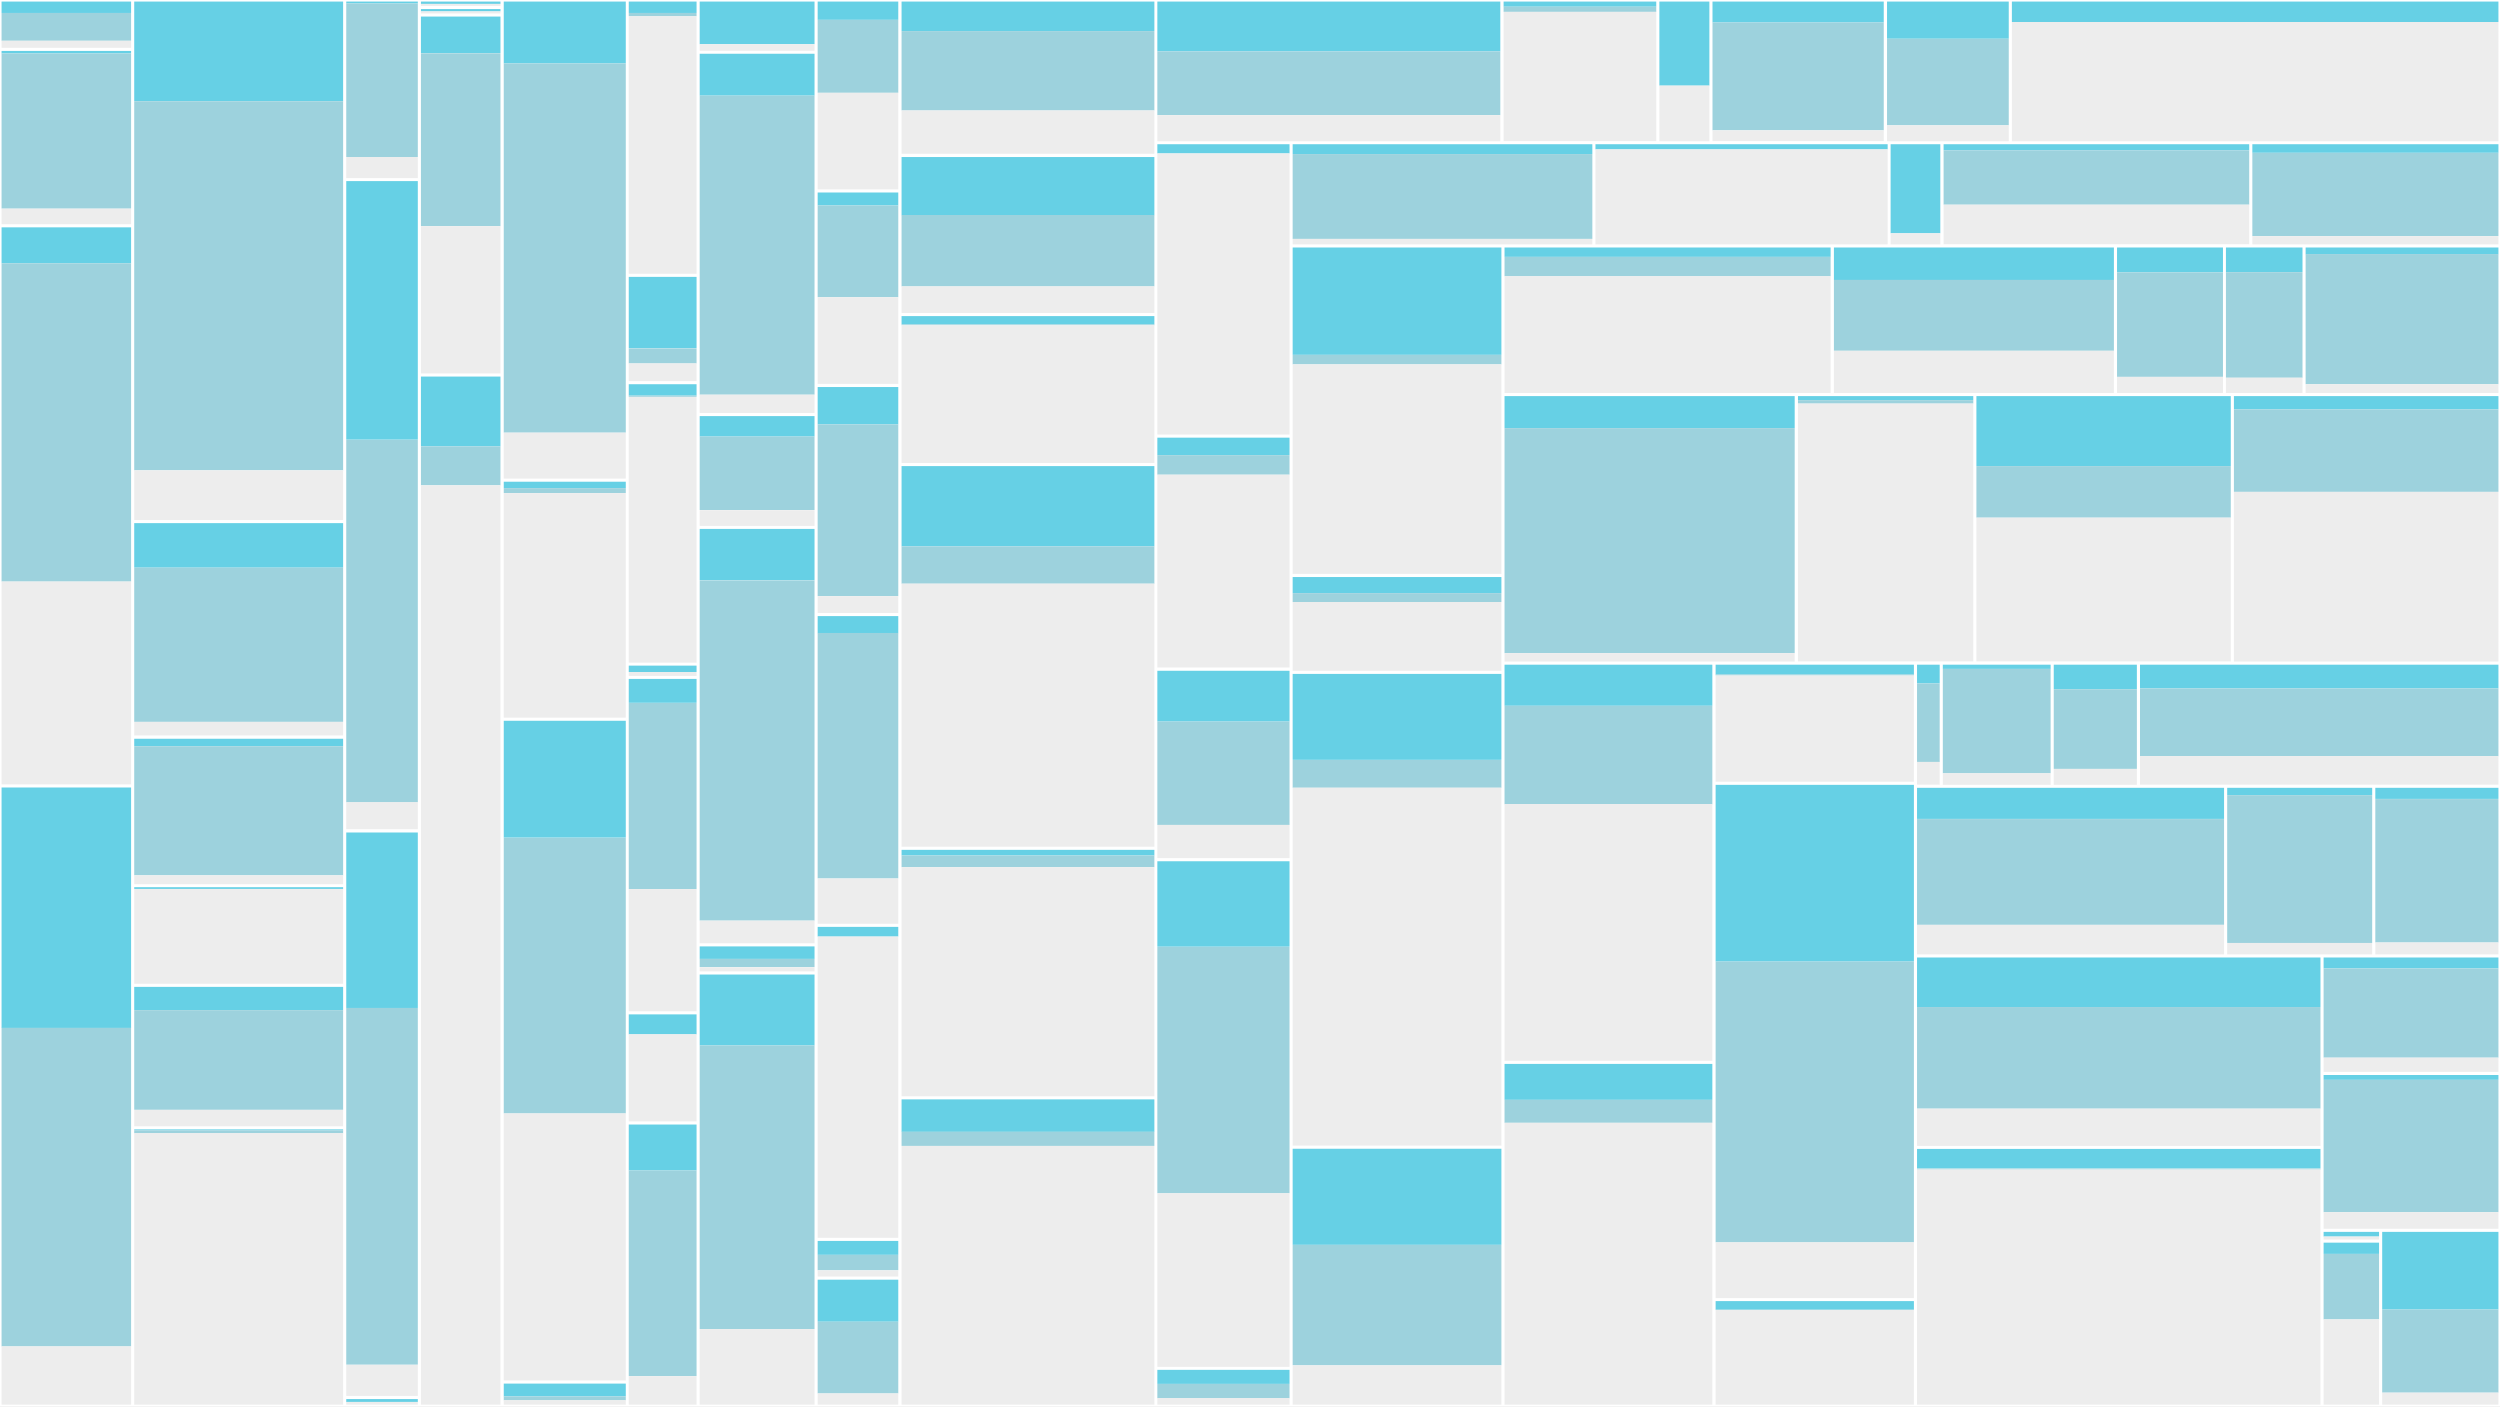
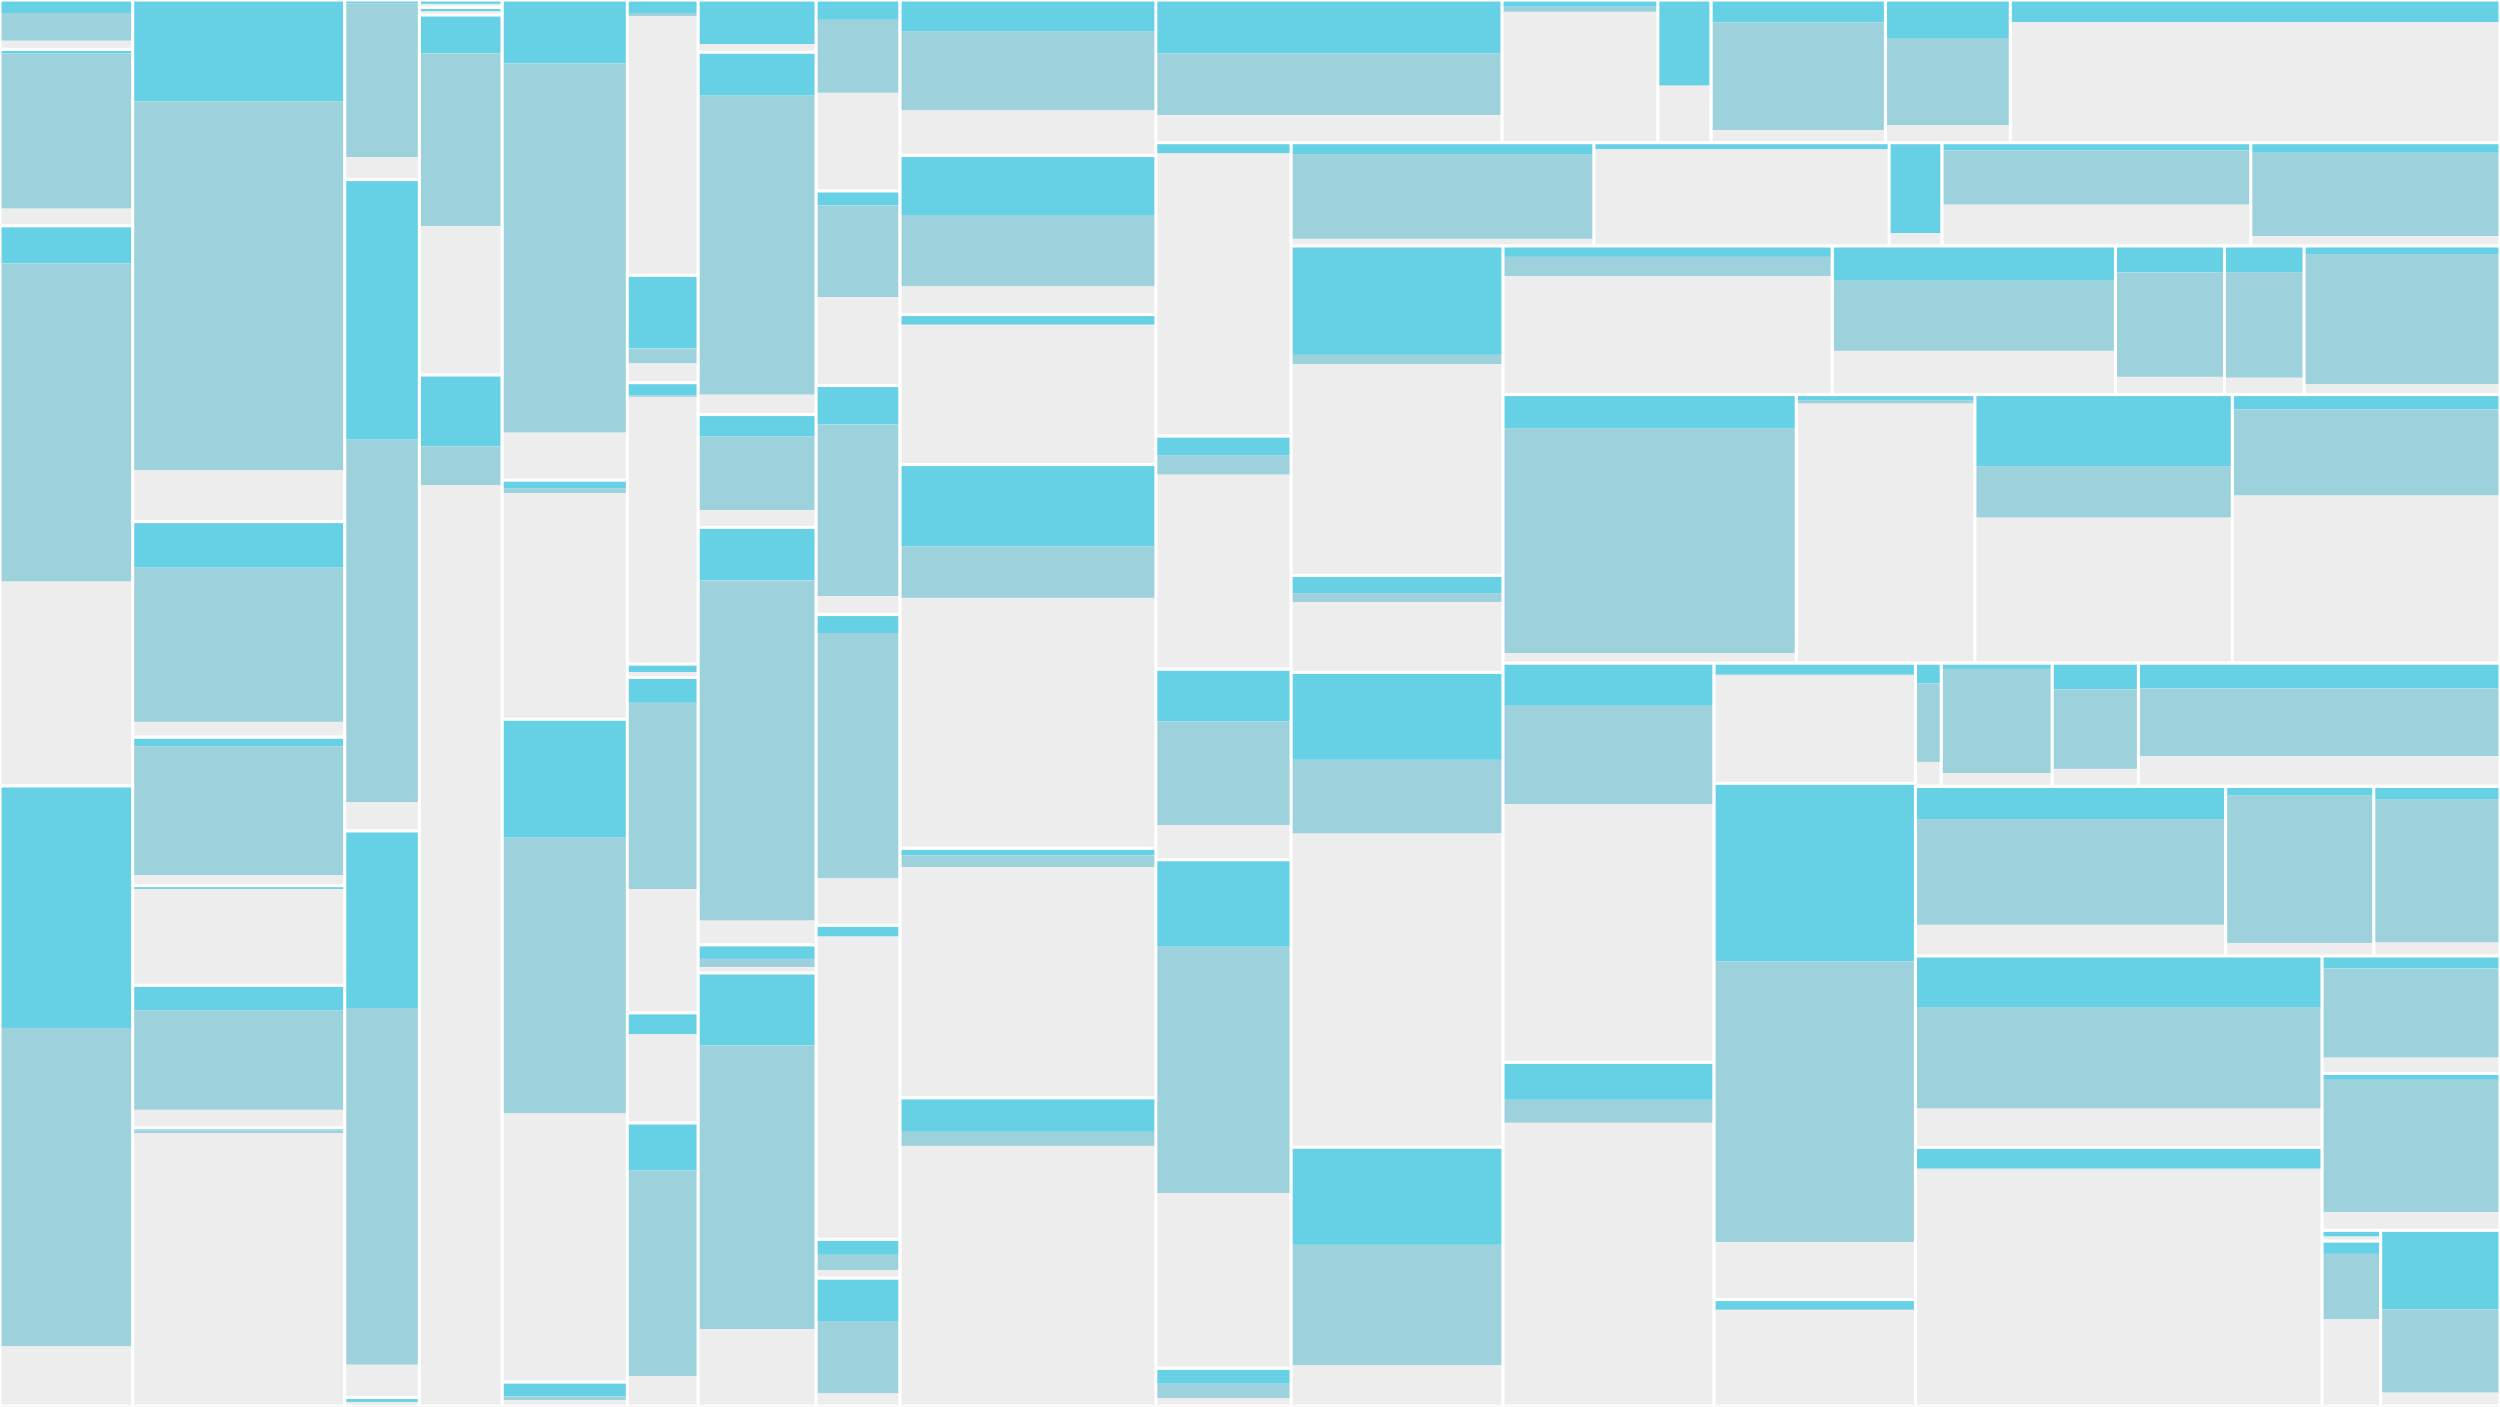
<svg xmlns="http://www.w3.org/2000/svg" viewBox="0 0 1600 900" width="1600" height="900" role="img" aria-label="Decoded overlay code coverage box tree, cyan band">
  <rect x="0" y="0" width="1600" height="900" fill="#ffffff" />
  <rect x="1" y="1" width="82.9" height="7.3" style="fill:hsl(190, 71%, 65%);fill:oklch(0.645 0.128 200)" />
  <rect x="1" y="8.3" width="82.9" height="17.8" style="fill:hsl(190, 48%, 74%);fill:oklch(0.740 0.085 200)" />
  <rect x="1" y="26.1" width="82.9" height="4.5" style="fill:hsl(190, 0%, 93%);fill:oklch(0.930 0.000 200)" />
  <rect x="1" y="32.6" width="82.9" height="1.6" style="fill:hsl(190, 71%, 65%);fill:oklch(0.645 0.128 200)" />
  <rect x="1" y="34.2" width="82.9" height="99.3" style="fill:hsl(190, 48%, 74%);fill:oklch(0.740 0.085 200)" />
  <rect x="1" y="133.6" width="82.9" height="9.9" style="fill:hsl(190, 0%, 93%);fill:oklch(0.930 0.000 200)" />
  <rect x="1" y="145.5" width="82.9" height="23" style="fill:hsl(190, 71%, 65%);fill:oklch(0.645 0.128 200)" />
  <rect x="1" y="168.5" width="82.9" height="203.7" style="fill:hsl(190, 48%, 74%);fill:oklch(0.740 0.085 200)" />
  <rect x="1" y="372.2" width="82.9" height="129.8" style="fill:hsl(190, 0%, 93%);fill:oklch(0.930 0.000 200)" />
  <rect x="1" y="504" width="82.9" height="153.9" style="fill:hsl(190, 71%, 65%);fill:oklch(0.645 0.128 200)" />
  <rect x="1" y="657.8" width="82.9" height="203.9" style="fill:hsl(190, 48%, 74%);fill:oklch(0.740 0.085 200)" />
  <rect x="1" y="861.7" width="82.9" height="37.3" style="fill:hsl(190, 0%, 93%);fill:oklch(0.930 0.000 200)" />
  <rect x="85.9" y="1" width="133.7" height="63.8" style="fill:hsl(190, 71%, 65%);fill:oklch(0.645 0.128 200)" />
  <rect x="85.9" y="64.8" width="133.7" height="236.2" style="fill:hsl(190, 48%, 74%);fill:oklch(0.740 0.085 200)" />
  <rect x="85.9" y="301" width="133.7" height="31.8" style="fill:hsl(190, 0%, 93%);fill:oklch(0.930 0.000 200)" />
  <rect x="85.9" y="334.8" width="133.7" height="28.5" style="fill:hsl(190, 71%, 65%);fill:oklch(0.645 0.128 200)" />
  <rect x="85.9" y="363.3" width="133.7" height="98.7" style="fill:hsl(190, 48%, 74%);fill:oklch(0.740 0.085 200)" />
  <rect x="85.9" y="462" width="133.7" height="8.7" style="fill:hsl(190, 0%, 93%);fill:oklch(0.930 0.000 200)" />
  <rect x="85.9" y="472.8" width="133.7" height="4.8" style="fill:hsl(190, 71%, 65%);fill:oklch(0.645 0.128 200)" />
  <rect x="85.9" y="477.6" width="133.7" height="82.6" style="fill:hsl(190, 48%, 74%);fill:oklch(0.740 0.085 200)" />
  <rect x="85.9" y="560.2" width="133.7" height="5.7" style="fill:hsl(190, 0%, 93%);fill:oklch(0.930 0.000 200)" />
  <rect x="85.9" y="567.8" width="133.7" height="1.1" style="fill:hsl(190, 71%, 65%);fill:oklch(0.645 0.128 200)" />
  <rect x="85.9" y="569" width="133.7" height="60.6" style="fill:hsl(190, 0%, 93%);fill:oklch(0.930 0.000 200)" />
  <rect x="85.9" y="631.6" width="133.7" height="14.9" style="fill:hsl(190, 71%, 65%);fill:oklch(0.645 0.128 200)" />
  <rect x="85.9" y="646.5" width="133.7" height="63.8" style="fill:hsl(190, 48%, 74%);fill:oklch(0.740 0.085 200)" />
  <rect x="85.9" y="710.3" width="133.7" height="10.5" style="fill:hsl(190, 0%, 93%);fill:oklch(0.930 0.000 200)" />
  <rect x="85.9" y="722.8" width="133.7" height="0.6" style="fill:hsl(190, 71%, 65%);fill:oklch(0.645 0.128 200)" />
  <rect x="85.9" y="723.4" width="133.7" height="1.9" style="fill:hsl(190, 48%, 74%);fill:oklch(0.740 0.085 200)" />
  <rect x="85.9" y="725.2" width="133.7" height="173.8" style="fill:hsl(190, 0%, 93%);fill:oklch(0.930 0.000 200)" />
  <rect x="221.6" y="1" width="45.8" height="1.2" style="fill:hsl(190, 71%, 65%);fill:oklch(0.645 0.128 200)" />
  <rect x="221.6" y="2.2" width="45.8" height="98.3" style="fill:hsl(190, 48%, 74%);fill:oklch(0.740 0.085 200)" />
  <rect x="221.6" y="100.5" width="45.8" height="13.5" style="fill:hsl(190, 0%, 93%);fill:oklch(0.930 0.000 200)" />
  <rect x="221.6" y="115.9" width="45.8" height="165.5" style="fill:hsl(190, 71%, 65%);fill:oklch(0.645 0.128 200)" />
  <rect x="221.6" y="281.5" width="45.8" height="232" style="fill:hsl(190, 48%, 74%);fill:oklch(0.740 0.085 200)" />
  <rect x="221.6" y="513.4" width="45.8" height="17.3" style="fill:hsl(190, 0%, 93%);fill:oklch(0.930 0.000 200)" />
  <rect x="221.6" y="532.8" width="45.8" height="112.3" style="fill:hsl(190, 71%, 65%);fill:oklch(0.645 0.128 200)" />
  <rect x="221.6" y="645.1" width="45.8" height="228.3" style="fill:hsl(190, 48%, 74%);fill:oklch(0.740 0.085 200)" />
  <rect x="221.6" y="873.5" width="45.8" height="19.9" style="fill:hsl(190, 0%, 93%);fill:oklch(0.930 0.000 200)" />
  <rect x="221.6" y="895.4" width="45.8" height="1.9" style="fill:hsl(190, 71%, 65%);fill:oklch(0.645 0.128 200)" />
  <rect x="221.6" y="897.2" width="45.8" height="1.8" style="fill:hsl(190, 0%, 93%);fill:oklch(0.930 0.000 200)" />
  <rect x="269.4" y="1" width="50.9" height="1.5" style="fill:hsl(190, 71%, 65%);fill:oklch(0.645 0.128 200)" />
  <rect x="269.4" y="2.5" width="50.9" height="1.3" style="fill:hsl(190, 0%, 93%);fill:oklch(0.930 0.000 200)" />
  <rect x="269.4" y="5.8" width="50.9" height="1.5" style="fill:hsl(190, 71%, 65%);fill:oklch(0.645 0.128 200)" />
  <rect x="269.4" y="7.3" width="50.9" height="1.3" style="fill:hsl(190, 0%, 93%);fill:oklch(0.930 0.000 200)" />
  <rect x="269.4" y="10.6" width="50.9" height="23.4" style="fill:hsl(190, 71%, 65%);fill:oklch(0.645 0.128 200)" />
  <rect x="269.4" y="34.1" width="50.9" height="110.6" style="fill:hsl(190, 48%, 74%);fill:oklch(0.740 0.085 200)" />
  <rect x="269.4" y="144.7" width="50.9" height="94.3" style="fill:hsl(190, 0%, 93%);fill:oklch(0.930 0.000 200)" />
  <rect x="269.4" y="241" width="50.9" height="44.7" style="fill:hsl(190, 71%, 65%);fill:oklch(0.645 0.128 200)" />
  <rect x="269.4" y="285.7" width="50.9" height="24.9" style="fill:hsl(190, 48%, 74%);fill:oklch(0.740 0.085 200)" />
  <rect x="269.4" y="310.6" width="50.9" height="588.4" style="fill:hsl(190, 0%, 93%);fill:oklch(0.930 0.000 200)" />
  <rect x="322.4" y="1" width="78.1" height="39.6" style="fill:hsl(190, 71%, 65%);fill:oklch(0.645 0.128 200)" />
  <rect x="322.4" y="40.6" width="78.1" height="236.3" style="fill:hsl(190, 48%, 74%);fill:oklch(0.740 0.085 200)" />
  <rect x="322.4" y="276.9" width="78.1" height="29.4" style="fill:hsl(190, 0%, 93%);fill:oklch(0.930 0.000 200)" />
  <rect x="322.4" y="308.3" width="78.1" height="4.1" style="fill:hsl(190, 71%, 65%);fill:oklch(0.645 0.128 200)" />
  <rect x="322.4" y="312.4" width="78.1" height="3.2" style="fill:hsl(190, 48%, 74%);fill:oklch(0.740 0.085 200)" />
  <rect x="322.4" y="315.6" width="78.1" height="143.7" style="fill:hsl(190, 0%, 93%);fill:oklch(0.930 0.000 200)" />
  <rect x="322.4" y="461.3" width="78.1" height="74.8" style="fill:hsl(190, 71%, 65%);fill:oklch(0.645 0.128 200)" />
  <rect x="322.4" y="536.2" width="78.1" height="176.4" style="fill:hsl(190, 48%, 74%);fill:oklch(0.740 0.085 200)" />
  <rect x="322.4" y="712.6" width="78.1" height="170.9" style="fill:hsl(190, 0%, 93%);fill:oklch(0.930 0.000 200)" />
  <rect x="322.4" y="885.5" width="78.1" height="8.2" style="fill:hsl(190, 71%, 65%);fill:oklch(0.645 0.128 200)" />
  <rect x="322.4" y="893.7" width="78.1" height="2.5" style="fill:hsl(190, 48%, 74%);fill:oklch(0.740 0.085 200)" />
  <rect x="322.4" y="896.1" width="78.1" height="2.9" style="fill:hsl(190, 0%, 93%);fill:oklch(0.930 0.000 200)" />
  <rect x="402.4" y="1" width="43.4" height="7.3" style="fill:hsl(190, 71%, 65%);fill:oklch(0.645 0.128 200)" />
  <rect x="402.4" y="8.3" width="43.4" height="2.1" style="fill:hsl(190, 48%, 74%);fill:oklch(0.740 0.085 200)" />
  <rect x="402.4" y="10.4" width="43.4" height="164.8" style="fill:hsl(190, 0%, 93%);fill:oklch(0.930 0.000 200)" />
  <rect x="402.4" y="177.2" width="43.4" height="45.7" style="fill:hsl(190, 71%, 65%);fill:oklch(0.645 0.128 200)" />
  <rect x="402.4" y="223" width="43.4" height="9.6" style="fill:hsl(190, 48%, 74%);fill:oklch(0.740 0.085 200)" />
  <rect x="402.4" y="232.6" width="43.4" height="11.3" style="fill:hsl(190, 0%, 93%);fill:oklch(0.930 0.000 200)" />
  <rect x="402.4" y="245.9" width="43.4" height="7.3" style="fill:hsl(190, 71%, 65%);fill:oklch(0.645 0.128 200)" />
  <rect x="402.4" y="253.2" width="43.4" height="0.8" style="fill:hsl(190, 48%, 74%);fill:oklch(0.740 0.085 200)" />
  <rect x="402.4" y="254" width="43.4" height="170.1" style="fill:hsl(190, 0%, 93%);fill:oklch(0.930 0.000 200)" />
  <rect x="402.4" y="426" width="43.4" height="4.1" style="fill:hsl(190, 71%, 65%);fill:oklch(0.645 0.128 200)" />
  <rect x="402.4" y="430.1" width="43.4" height="2.5" style="fill:hsl(190, 0%, 93%);fill:oklch(0.930 0.000 200)" />
  <rect x="402.4" y="434.5" width="43.4" height="15.3" style="fill:hsl(190, 71%, 65%);fill:oklch(0.645 0.128 200)" />
  <rect x="402.4" y="449.9" width="43.4" height="119.1" style="fill:hsl(190, 48%, 74%);fill:oklch(0.740 0.085 200)" />
  <rect x="402.4" y="569" width="43.4" height="78.2" style="fill:hsl(190, 0%, 93%);fill:oklch(0.930 0.000 200)" />
  <rect x="402.4" y="649.2" width="43.4" height="12.8" style="fill:hsl(190, 71%, 65%);fill:oklch(0.645 0.128 200)" />
  <rect x="402.4" y="661.9" width="43.4" height="55.8" style="fill:hsl(190, 0%, 93%);fill:oklch(0.930 0.000 200)" />
  <rect x="402.4" y="719.7" width="43.4" height="29.4" style="fill:hsl(190, 71%, 65%);fill:oklch(0.645 0.128 200)" />
  <rect x="402.4" y="749.1" width="43.4" height="131.6" style="fill:hsl(190, 48%, 74%);fill:oklch(0.740 0.085 200)" />
  <rect x="402.4" y="880.7" width="43.4" height="18.3" style="fill:hsl(190, 0%, 93%);fill:oklch(0.930 0.000 200)" />
  <rect x="447.8" y="1" width="73.5" height="27.3" style="fill:hsl(190, 71%, 65%);fill:oklch(0.645 0.128 200)" />
  <rect x="447.8" y="28.3" width="73.5" height="4.2" style="fill:hsl(190, 0%, 93%);fill:oklch(0.930 0.000 200)" />
  <rect x="447.8" y="34.4" width="73.5" height="26.8" style="fill:hsl(190, 71%, 65%);fill:oklch(0.645 0.128 200)" />
  <rect x="447.8" y="61.2" width="73.5" height="191.4" style="fill:hsl(190, 48%, 74%);fill:oklch(0.740 0.085 200)" />
  <rect x="447.8" y="252.6" width="73.5" height="11.7" style="fill:hsl(190, 0%, 93%);fill:oklch(0.930 0.000 200)" />
  <rect x="447.8" y="266.3" width="73.5" height="13.1" style="fill:hsl(190, 71%, 65%);fill:oklch(0.645 0.128 200)" />
  <rect x="447.8" y="279.4" width="73.5" height="47" style="fill:hsl(190, 48%, 74%);fill:oklch(0.740 0.085 200)" />
  <rect x="447.8" y="326.5" width="73.5" height="10.1" style="fill:hsl(190, 0%, 93%);fill:oklch(0.930 0.000 200)" />
  <rect x="447.8" y="338.5" width="73.5" height="32.9" style="fill:hsl(190, 71%, 65%);fill:oklch(0.645 0.128 200)" />
  <rect x="447.8" y="371.5" width="73.5" height="217.7" style="fill:hsl(190, 48%, 74%);fill:oklch(0.740 0.085 200)" />
  <rect x="447.8" y="589.2" width="73.5" height="14.5" style="fill:hsl(190, 0%, 93%);fill:oklch(0.930 0.000 200)" />
  <rect x="447.8" y="605.7" width="73.5" height="8" style="fill:hsl(190, 71%, 65%);fill:oklch(0.645 0.128 200)" />
  <rect x="447.8" y="613.7" width="73.5" height="5.2" style="fill:hsl(190, 48%, 74%);fill:oklch(0.740 0.085 200)" />
  <rect x="447.8" y="619" width="73.5" height="2.7" style="fill:hsl(190, 0%, 93%);fill:oklch(0.930 0.000 200)" />
  <rect x="447.8" y="623.7" width="73.5" height="45.4" style="fill:hsl(190, 71%, 65%);fill:oklch(0.645 0.128 200)" />
  <rect x="447.8" y="669.1" width="73.5" height="181.5" style="fill:hsl(190, 48%, 74%);fill:oklch(0.740 0.085 200)" />
  <rect x="447.8" y="850.6" width="73.5" height="48.4" style="fill:hsl(190, 0%, 93%);fill:oklch(0.930 0.000 200)" />
  <rect x="523.3" y="1" width="51.6" height="11.7" style="fill:hsl(190, 71%, 65%);fill:oklch(0.645 0.128 200)" />
  <rect x="523.3" y="12.7" width="51.6" height="46.7" style="fill:hsl(190, 48%, 74%);fill:oklch(0.740 0.085 200)" />
  <rect x="523.3" y="59.4" width="51.6" height="61.8" style="fill:hsl(190, 0%, 93%);fill:oklch(0.930 0.000 200)" />
  <rect x="523.3" y="123.2" width="51.6" height="8.3" style="fill:hsl(190, 71%, 65%);fill:oklch(0.645 0.128 200)" />
  <rect x="523.3" y="131.5" width="51.6" height="58.7" style="fill:hsl(190, 48%, 74%);fill:oklch(0.740 0.085 200)" />
  <rect x="523.3" y="190.2" width="51.6" height="55.5" style="fill:hsl(190, 0%, 93%);fill:oklch(0.930 0.000 200)" />
  <rect x="523.3" y="247.7" width="51.6" height="23.9" style="fill:hsl(190, 71%, 65%);fill:oklch(0.645 0.128 200)" />
  <rect x="523.3" y="271.6" width="51.6" height="109.9" style="fill:hsl(190, 48%, 74%);fill:oklch(0.740 0.085 200)" />
  <rect x="523.3" y="381.5" width="51.6" height="10.8" style="fill:hsl(190, 0%, 93%);fill:oklch(0.930 0.000 200)" />
  <rect x="523.3" y="394.3" width="51.6" height="10.9" style="fill:hsl(190, 71%, 65%);fill:oklch(0.645 0.128 200)" />
  <rect x="523.3" y="405.1" width="51.6" height="157.1" style="fill:hsl(190, 48%, 74%);fill:oklch(0.740 0.085 200)" />
  <rect x="523.3" y="562.3" width="51.6" height="28.9" style="fill:hsl(190, 0%, 93%);fill:oklch(0.930 0.000 200)" />
  <rect x="523.3" y="593.2" width="51.6" height="6.2" style="fill:hsl(190, 71%, 65%);fill:oklch(0.645 0.128 200)" />
  <rect x="523.3" y="599.4" width="51.6" height="192.8" style="fill:hsl(190, 0%, 93%);fill:oklch(0.930 0.000 200)" />
  <rect x="523.3" y="794.2" width="51.6" height="8.9" style="fill:hsl(190, 71%, 65%);fill:oklch(0.645 0.128 200)" />
  <rect x="523.3" y="803.1" width="51.6" height="9.9" style="fill:hsl(190, 48%, 74%);fill:oklch(0.740 0.085 200)" />
  <rect x="523.3" y="813" width="51.6" height="4" style="fill:hsl(190, 0%, 93%);fill:oklch(0.930 0.000 200)" />
  <rect x="523.3" y="819" width="51.6" height="26.9" style="fill:hsl(190, 71%, 65%);fill:oklch(0.645 0.128 200)" />
  <rect x="523.3" y="845.9" width="51.6" height="45.9" style="fill:hsl(190, 48%, 74%);fill:oklch(0.740 0.085 200)" />
  <rect x="523.3" y="891.8" width="51.6" height="7.2" style="fill:hsl(190, 0%, 93%);fill:oklch(0.930 0.000 200)" />
  <rect x="577" y="1" width="161.8" height="18.9" style="fill:hsl(190, 71%, 65%);fill:oklch(0.645 0.128 200)" />
  <rect x="577" y="19.9" width="161.8" height="50.8" style="fill:hsl(190, 48%, 74%);fill:oklch(0.740 0.085 200)" />
  <rect x="577" y="70.7" width="161.8" height="27.7" style="fill:hsl(190, 0%, 93%);fill:oklch(0.930 0.000 200)" />
  <rect x="577" y="100.5" width="161.8" height="37.2" style="fill:hsl(190, 71%, 65%);fill:oklch(0.645 0.128 200)" />
  <rect x="577" y="137.6" width="161.8" height="45.7" style="fill:hsl(190, 48%, 74%);fill:oklch(0.740 0.085 200)" />
  <rect x="577" y="183.3" width="161.8" height="17" style="fill:hsl(190, 0%, 93%);fill:oklch(0.930 0.000 200)" />
  <rect x="577" y="202.3" width="161.8" height="5.3" style="fill:hsl(190, 71%, 65%);fill:oklch(0.645 0.128 200)" />
  <rect x="577" y="207.6" width="161.8" height="0.6" style="fill:hsl(190, 48%, 74%);fill:oklch(0.740 0.085 200)" />
  <rect x="577" y="208.2" width="161.8" height="88.1" style="fill:hsl(190, 0%, 93%);fill:oklch(0.930 0.000 200)" />
  <rect x="577" y="298.3" width="161.8" height="51.4" style="fill:hsl(190, 71%, 65%);fill:oklch(0.645 0.128 200)" />
-   <rect x="577" y="349.7" width="161.8" height="23.9" style="fill:hsl(190, 48%, 74%);fill:oklch(0.740 0.085 200)" />
-   <rect x="577" y="373.5" width="161.8" height="168.4" style="fill:hsl(190, 0%, 93%);fill:oklch(0.930 0.000 200)" />
+   <rect x="577" y="349.7" width="161.8" height="33" style="fill:hsl(190, 48%, 74%);fill:oklch(0.740 0.085 200)" />
+   <rect x="577" y="382.6" width="161.8" height="159.3" style="fill:hsl(190, 0%, 93%);fill:oklch(0.930 0.000 200)" />
  <rect x="577" y="543.9" width="161.8" height="3.6" style="fill:hsl(190, 71%, 65%);fill:oklch(0.645 0.128 200)" />
  <rect x="577" y="547.5" width="161.8" height="7.5" style="fill:hsl(190, 48%, 74%);fill:oklch(0.740 0.085 200)" />
  <rect x="577" y="555" width="161.8" height="146.6" style="fill:hsl(190, 0%, 93%);fill:oklch(0.930 0.000 200)" />
  <rect x="577" y="703.6" width="161.8" height="20.8" style="fill:hsl(190, 71%, 65%);fill:oklch(0.645 0.128 200)" />
  <rect x="577" y="724.3" width="161.8" height="9.1" style="fill:hsl(190, 48%, 74%);fill:oklch(0.740 0.085 200)" />
  <rect x="577" y="733.4" width="161.8" height="165.6" style="fill:hsl(190, 0%, 93%);fill:oklch(0.930 0.000 200)" />
-   <rect x="740.7" y="1" width="219.5" height="31.9" style="fill:hsl(190, 71%, 65%);fill:oklch(0.645 0.128 200)" />
-   <rect x="740.7" y="32.9" width="219.5" height="40.8" style="fill:hsl(190, 48%, 74%);fill:oklch(0.740 0.085 200)" />
-   <rect x="740.7" y="73.7" width="219.5" height="16.7" style="fill:hsl(190, 0%, 93%);fill:oklch(0.930 0.000 200)" />
+   <rect x="740.7" y="1" width="219.6" height="33.3" style="fill:hsl(190, 71%, 65%);fill:oklch(0.645 0.128 200)" />
+   <rect x="740.7" y="34.3" width="219.6" height="39.3" style="fill:hsl(190, 48%, 74%);fill:oklch(0.740 0.085 200)" />
+   <rect x="740.7" y="73.7" width="219.6" height="16.7" style="fill:hsl(190, 0%, 93%);fill:oklch(0.930 0.000 200)" />
  <rect x="962.3" y="1" width="97.7" height="3.3" style="fill:hsl(190, 71%, 65%);fill:oklch(0.645 0.128 200)" />
  <rect x="962.3" y="4.3" width="97.7" height="3.3" style="fill:hsl(190, 48%, 74%);fill:oklch(0.740 0.085 200)" />
  <rect x="962.3" y="7.6" width="97.7" height="82.7" style="fill:hsl(190, 0%, 93%);fill:oklch(0.930 0.000 200)" />
  <rect x="1062" y="1" width="32" height="53.8" style="fill:hsl(190, 71%, 65%);fill:oklch(0.645 0.128 200)" />
  <rect x="1062" y="54.8" width="32" height="35.6" style="fill:hsl(190, 0%, 93%);fill:oklch(0.930 0.000 200)" />
-   <rect x="1096" y="1" width="109.6" height="13.4" style="fill:hsl(190, 71%, 65%);fill:oklch(0.645 0.128 200)" />
-   <rect x="1096" y="14.4" width="109.6" height="69" style="fill:hsl(190, 48%, 74%);fill:oklch(0.740 0.085 200)" />
-   <rect x="1096" y="83.4" width="109.6" height="6.9" style="fill:hsl(190, 0%, 93%);fill:oklch(0.930 0.000 200)" />
+   <rect x="1096.1" y="1" width="109.6" height="13.4" style="fill:hsl(190, 71%, 65%);fill:oklch(0.645 0.128 200)" />
+   <rect x="1096.1" y="14.4" width="109.6" height="69" style="fill:hsl(190, 48%, 74%);fill:oklch(0.740 0.085 200)" />
+   <rect x="1096.1" y="83.4" width="109.6" height="6.9" style="fill:hsl(190, 0%, 93%);fill:oklch(0.930 0.000 200)" />
  <rect x="1207.7" y="1" width="77.9" height="23.8" style="fill:hsl(190, 71%, 65%);fill:oklch(0.645 0.128 200)" />
  <rect x="1207.7" y="24.8" width="77.9" height="55.4" style="fill:hsl(190, 48%, 74%);fill:oklch(0.740 0.085 200)" />
  <rect x="1207.7" y="80.2" width="77.9" height="10.2" style="fill:hsl(190, 0%, 93%);fill:oklch(0.930 0.000 200)" />
  <rect x="1287.6" y="1" width="311.4" height="13.1" style="fill:hsl(190, 71%, 65%);fill:oklch(0.645 0.128 200)" />
  <rect x="1287.6" y="14.1" width="311.4" height="76.3" style="fill:hsl(190, 0%, 93%);fill:oklch(0.930 0.000 200)" />
  <rect x="740.7" y="92.3" width="84.6" height="5.9" style="fill:hsl(190, 71%, 65%);fill:oklch(0.645 0.128 200)" />
  <rect x="740.7" y="98.2" width="84.6" height="179.9" style="fill:hsl(190, 0%, 93%);fill:oklch(0.930 0.000 200)" />
  <rect x="740.7" y="280.1" width="84.6" height="11.2" style="fill:hsl(190, 71%, 65%);fill:oklch(0.645 0.128 200)" />
  <rect x="740.7" y="291.3" width="84.6" height="12.5" style="fill:hsl(190, 48%, 74%);fill:oklch(0.740 0.085 200)" />
  <rect x="740.7" y="303.8" width="84.6" height="123.4" style="fill:hsl(190, 0%, 93%);fill:oklch(0.930 0.000 200)" />
  <rect x="740.7" y="429.3" width="84.6" height="32.5" style="fill:hsl(190, 71%, 65%);fill:oklch(0.645 0.128 200)" />
  <rect x="740.7" y="461.8" width="84.6" height="66.2" style="fill:hsl(190, 48%, 74%);fill:oklch(0.740 0.085 200)" />
-   <rect x="740.7" y="527.9" width="84.6" height="21.3" style="fill:hsl(190, 0%, 93%);fill:oklch(0.930 0.000 200)" />
+   <rect x="740.7" y="528" width="84.6" height="21.3" style="fill:hsl(190, 0%, 93%);fill:oklch(0.930 0.000 200)" />
  <rect x="740.7" y="551.2" width="84.6" height="54.7" style="fill:hsl(190, 71%, 65%);fill:oklch(0.645 0.128 200)" />
  <rect x="740.7" y="606" width="84.6" height="157.7" style="fill:hsl(190, 48%, 74%);fill:oklch(0.740 0.085 200)" />
-   <rect x="740.7" y="763.7" width="84.6" height="111.1" style="fill:hsl(190, 0%, 93%);fill:oklch(0.930 0.000 200)" />
-   <rect x="740.7" y="876.7" width="84.6" height="9" style="fill:hsl(190, 71%, 65%);fill:oklch(0.645 0.128 200)" />
+   <rect x="740.7" y="763.7" width="84.6" height="111" style="fill:hsl(190, 0%, 93%);fill:oklch(0.930 0.000 200)" />
+   <rect x="740.7" y="876.7" width="84.6" height="8.9" style="fill:hsl(190, 71%, 65%);fill:oklch(0.645 0.128 200)" />
  <rect x="740.7" y="885.7" width="84.6" height="9.2" style="fill:hsl(190, 48%, 74%);fill:oklch(0.740 0.085 200)" />
  <rect x="740.7" y="894.8" width="84.6" height="4.2" style="fill:hsl(190, 0%, 93%);fill:oklch(0.930 0.000 200)" />
  <rect x="827.3" y="92.3" width="191.8" height="6.3" style="fill:hsl(190, 71%, 65%);fill:oklch(0.645 0.128 200)" />
  <rect x="827.3" y="98.6" width="191.8" height="54.3" style="fill:hsl(190, 48%, 74%);fill:oklch(0.740 0.085 200)" />
  <rect x="827.3" y="152.9" width="191.8" height="3.5" style="fill:hsl(190, 0%, 93%);fill:oklch(0.930 0.000 200)" />
  <rect x="1021.1" y="92.3" width="187" height="3.3" style="fill:hsl(190, 71%, 65%);fill:oklch(0.645 0.128 200)" />
  <rect x="1021.1" y="95.6" width="187" height="60.8" style="fill:hsl(190, 0%, 93%);fill:oklch(0.930 0.000 200)" />
  <rect x="1210" y="92.3" width="31.8" height="57" style="fill:hsl(190, 71%, 65%);fill:oklch(0.645 0.128 200)" />
  <rect x="1210" y="149.3" width="31.8" height="7.1" style="fill:hsl(190, 0%, 93%);fill:oklch(0.930 0.000 200)" />
  <rect x="1243.9" y="92.3" width="195.6" height="3.9" style="fill:hsl(190, 71%, 65%);fill:oklch(0.645 0.128 200)" />
  <rect x="1243.9" y="96.2" width="195.6" height="34.8" style="fill:hsl(190, 48%, 74%);fill:oklch(0.740 0.085 200)" />
  <rect x="1243.9" y="131" width="195.6" height="25.3" style="fill:hsl(190, 0%, 93%);fill:oklch(0.930 0.000 200)" />
  <rect x="1441.5" y="92.3" width="157.5" height="5.5" style="fill:hsl(190, 71%, 65%);fill:oklch(0.645 0.128 200)" />
  <rect x="1441.5" y="97.8" width="157.5" height="53.3" style="fill:hsl(190, 48%, 74%);fill:oklch(0.740 0.085 200)" />
  <rect x="1441.5" y="151.1" width="157.5" height="5.3" style="fill:hsl(190, 0%, 93%);fill:oklch(0.930 0.000 200)" />
  <rect x="827.3" y="158.4" width="133.6" height="68.7" style="fill:hsl(190, 71%, 65%);fill:oklch(0.645 0.128 200)" />
  <rect x="827.3" y="227.1" width="133.6" height="6.1" style="fill:hsl(190, 48%, 74%);fill:oklch(0.740 0.085 200)" />
  <rect x="827.3" y="233.2" width="133.6" height="134.1" style="fill:hsl(190, 0%, 93%);fill:oklch(0.930 0.000 200)" />
  <rect x="827.3" y="369.3" width="133.6" height="10.3" style="fill:hsl(190, 71%, 65%);fill:oklch(0.645 0.128 200)" />
  <rect x="827.3" y="379.6" width="133.6" height="5.7" style="fill:hsl(190, 48%, 74%);fill:oklch(0.740 0.085 200)" />
  <rect x="827.3" y="385.3" width="133.6" height="44" style="fill:hsl(190, 0%, 93%);fill:oklch(0.930 0.000 200)" />
  <rect x="827.3" y="431.3" width="133.6" height="55" style="fill:hsl(190, 71%, 65%);fill:oklch(0.645 0.128 200)" />
-   <rect x="827.3" y="486.4" width="133.6" height="17.8" style="fill:hsl(190, 48%, 74%);fill:oklch(0.740 0.085 200)" />
-   <rect x="827.3" y="504.1" width="133.6" height="229.1" style="fill:hsl(190, 0%, 93%);fill:oklch(0.930 0.000 200)" />
+   <rect x="827.3" y="486.4" width="133.6" height="47.1" style="fill:hsl(190, 48%, 74%);fill:oklch(0.740 0.085 200)" />
+   <rect x="827.3" y="533.4" width="133.6" height="199.8" style="fill:hsl(190, 0%, 93%);fill:oklch(0.930 0.000 200)" />
  <rect x="827.3" y="735.2" width="133.6" height="61.5" style="fill:hsl(190, 71%, 65%);fill:oklch(0.645 0.128 200)" />
  <rect x="827.3" y="796.7" width="133.6" height="77.1" style="fill:hsl(190, 48%, 74%);fill:oklch(0.740 0.085 200)" />
  <rect x="827.3" y="873.9" width="133.6" height="25.1" style="fill:hsl(190, 0%, 93%);fill:oklch(0.930 0.000 200)" />
  <rect x="962.9" y="158.4" width="208.7" height="6" style="fill:hsl(190, 71%, 65%);fill:oklch(0.645 0.128 200)" />
  <rect x="962.9" y="164.4" width="208.7" height="12.4" style="fill:hsl(190, 48%, 74%);fill:oklch(0.740 0.085 200)" />
  <rect x="962.9" y="176.8" width="208.7" height="74.7" style="fill:hsl(190, 0%, 93%);fill:oklch(0.930 0.000 200)" />
  <rect x="1173.7" y="158.4" width="179.2" height="20.8" style="fill:hsl(190, 71%, 65%);fill:oklch(0.645 0.128 200)" />
-   <rect x="1173.7" y="179.1" width="179.2" height="45.4" style="fill:hsl(190, 48%, 74%);fill:oklch(0.740 0.085 200)" />
+   <rect x="1173.7" y="179.2" width="179.2" height="45.4" style="fill:hsl(190, 48%, 74%);fill:oklch(0.740 0.085 200)" />
  <rect x="1173.7" y="224.5" width="179.2" height="27" style="fill:hsl(190, 0%, 93%);fill:oklch(0.930 0.000 200)" />
  <rect x="1354.9" y="158.4" width="67.8" height="15.9" style="fill:hsl(190, 71%, 65%);fill:oklch(0.645 0.128 200)" />
  <rect x="1354.9" y="174.3" width="67.8" height="66.9" style="fill:hsl(190, 48%, 74%);fill:oklch(0.740 0.085 200)" />
  <rect x="1354.9" y="241.2" width="67.8" height="10.3" style="fill:hsl(190, 0%, 93%);fill:oklch(0.930 0.000 200)" />
  <rect x="1424.6" y="158.4" width="49" height="15.8" style="fill:hsl(190, 71%, 65%);fill:oklch(0.645 0.128 200)" />
  <rect x="1424.6" y="174.2" width="49" height="67.6" style="fill:hsl(190, 48%, 74%);fill:oklch(0.740 0.085 200)" />
  <rect x="1424.6" y="241.7" width="49" height="9.8" style="fill:hsl(190, 0%, 93%);fill:oklch(0.930 0.000 200)" />
  <rect x="1475.6" y="158.4" width="123.4" height="4.3" style="fill:hsl(190, 71%, 65%);fill:oklch(0.645 0.128 200)" />
  <rect x="1475.6" y="162.6" width="123.4" height="83.3" style="fill:hsl(190, 48%, 74%);fill:oklch(0.740 0.085 200)" />
  <rect x="1475.6" y="245.9" width="123.4" height="5.6" style="fill:hsl(190, 0%, 93%);fill:oklch(0.930 0.000 200)" />
  <rect x="962.9" y="253.5" width="185.7" height="20.5" style="fill:hsl(190, 71%, 65%);fill:oklch(0.645 0.128 200)" />
  <rect x="962.9" y="274" width="185.7" height="144" style="fill:hsl(190, 48%, 74%);fill:oklch(0.740 0.085 200)" />
  <rect x="962.9" y="418" width="185.7" height="5.4" style="fill:hsl(190, 0%, 93%);fill:oklch(0.930 0.000 200)" />
  <rect x="1150.7" y="253.5" width="112.2" height="2.6" style="fill:hsl(190, 71%, 65%);fill:oklch(0.645 0.128 200)" />
  <rect x="1150.7" y="256.1" width="112.2" height="2.2" style="fill:hsl(190, 48%, 74%);fill:oklch(0.740 0.085 200)" />
  <rect x="1150.7" y="258.3" width="112.2" height="165" style="fill:hsl(190, 0%, 93%);fill:oklch(0.930 0.000 200)" />
  <rect x="1264.9" y="253.5" width="162.8" height="44.8" style="fill:hsl(190, 71%, 65%);fill:oklch(0.645 0.128 200)" />
  <rect x="1264.9" y="298.3" width="162.8" height="33" style="fill:hsl(190, 48%, 74%);fill:oklch(0.740 0.085 200)" />
  <rect x="1264.9" y="331.3" width="162.8" height="92" style="fill:hsl(190, 0%, 93%);fill:oklch(0.930 0.000 200)" />
  <rect x="1429.7" y="253.5" width="169.3" height="8.5" style="fill:hsl(190, 71%, 65%);fill:oklch(0.645 0.128 200)" />
-   <rect x="1429.7" y="262" width="169.3" height="52.8" style="fill:hsl(190, 48%, 74%);fill:oklch(0.740 0.085 200)" />
-   <rect x="1429.7" y="314.8" width="169.3" height="108.6" style="fill:hsl(190, 0%, 93%);fill:oklch(0.930 0.000 200)" />
+   <rect x="1429.7" y="262" width="169.3" height="55.1" style="fill:hsl(190, 48%, 74%);fill:oklch(0.740 0.085 200)" />
+   <rect x="1429.7" y="317.1" width="169.3" height="106.3" style="fill:hsl(190, 0%, 93%);fill:oklch(0.930 0.000 200)" />
  <rect x="962.9" y="425.4" width="133" height="26.3" style="fill:hsl(190, 71%, 65%);fill:oklch(0.645 0.128 200)" />
  <rect x="962.9" y="451.7" width="133" height="63" style="fill:hsl(190, 48%, 74%);fill:oklch(0.740 0.085 200)" />
  <rect x="962.9" y="514.6" width="133" height="164.3" style="fill:hsl(190, 0%, 93%);fill:oklch(0.930 0.000 200)" />
  <rect x="962.9" y="680.9" width="133" height="23" style="fill:hsl(190, 71%, 65%);fill:oklch(0.645 0.128 200)" />
  <rect x="962.9" y="703.9" width="133" height="14.7" style="fill:hsl(190, 48%, 74%);fill:oklch(0.740 0.085 200)" />
  <rect x="962.9" y="718.6" width="133" height="180.4" style="fill:hsl(190, 0%, 93%);fill:oklch(0.930 0.000 200)" />
  <rect x="1098" y="425.4" width="126.9" height="6.3" style="fill:hsl(190, 71%, 65%);fill:oklch(0.645 0.128 200)" />
  <rect x="1098" y="431.6" width="126.9" height="0.7" style="fill:hsl(190, 48%, 74%);fill:oklch(0.740 0.085 200)" />
  <rect x="1098" y="432.4" width="126.9" height="67.9" style="fill:hsl(190, 0%, 93%);fill:oklch(0.930 0.000 200)" />
  <rect x="1098" y="502.3" width="126.9" height="113.1" style="fill:hsl(190, 71%, 65%);fill:oklch(0.645 0.128 200)" />
-   <rect x="1098" y="615.4" width="126.9" height="179.7" style="fill:hsl(190, 48%, 74%);fill:oklch(0.740 0.085 200)" />
+   <rect x="1098" y="615.4" width="126.9" height="179.6" style="fill:hsl(190, 48%, 74%);fill:oklch(0.740 0.085 200)" />
  <rect x="1098" y="795.1" width="126.9" height="35.7" style="fill:hsl(190, 0%, 93%);fill:oklch(0.930 0.000 200)" />
  <rect x="1098" y="832.7" width="126.9" height="5.5" style="fill:hsl(190, 71%, 65%);fill:oklch(0.645 0.128 200)" />
  <rect x="1098" y="838.2" width="126.9" height="0.2" style="fill:hsl(190, 48%, 74%);fill:oklch(0.740 0.085 200)" />
  <rect x="1098" y="838.4" width="126.9" height="60.6" style="fill:hsl(190, 0%, 93%);fill:oklch(0.930 0.000 200)" />
  <rect x="1226.9" y="425.4" width="14.5" height="12" style="fill:hsl(190, 71%, 65%);fill:oklch(0.645 0.128 200)" />
  <rect x="1226.9" y="437.4" width="14.5" height="50.3" style="fill:hsl(190, 48%, 74%);fill:oklch(0.740 0.085 200)" />
  <rect x="1226.9" y="487.6" width="14.5" height="14.6" style="fill:hsl(190, 0%, 93%);fill:oklch(0.930 0.000 200)" />
  <rect x="1243.4" y="425.4" width="69" height="2.7" style="fill:hsl(190, 71%, 65%);fill:oklch(0.645 0.128 200)" />
  <rect x="1243.4" y="428.1" width="69" height="66.8" style="fill:hsl(190, 48%, 74%);fill:oklch(0.740 0.085 200)" />
  <rect x="1243.4" y="494.9" width="69" height="7.4" style="fill:hsl(190, 0%, 93%);fill:oklch(0.930 0.000 200)" />
  <rect x="1314.4" y="425.4" width="53.2" height="15.7" style="fill:hsl(190, 71%, 65%);fill:oklch(0.645 0.128 200)" />
  <rect x="1314.4" y="441.1" width="53.2" height="51" style="fill:hsl(190, 48%, 74%);fill:oklch(0.740 0.085 200)" />
  <rect x="1314.4" y="492.1" width="53.2" height="10.2" style="fill:hsl(190, 0%, 93%);fill:oklch(0.930 0.000 200)" />
  <rect x="1369.6" y="425.4" width="229.4" height="15.2" style="fill:hsl(190, 71%, 65%);fill:oklch(0.645 0.128 200)" />
  <rect x="1369.6" y="440.6" width="229.4" height="43.4" style="fill:hsl(190, 48%, 74%);fill:oklch(0.740 0.085 200)" />
  <rect x="1369.6" y="483.9" width="229.4" height="18.3" style="fill:hsl(190, 0%, 93%);fill:oklch(0.930 0.000 200)" />
-   <rect x="1226.9" y="504.2" width="196.5" height="19.9" style="fill:hsl(190, 71%, 65%);fill:oklch(0.645 0.128 200)" />
+   <rect x="1226.9" y="504.3" width="196.5" height="19.9" style="fill:hsl(190, 71%, 65%);fill:oklch(0.645 0.128 200)" />
  <rect x="1226.9" y="524.2" width="196.5" height="67.7" style="fill:hsl(190, 48%, 74%);fill:oklch(0.740 0.085 200)" />
  <rect x="1226.9" y="591.9" width="196.5" height="18.9" style="fill:hsl(190, 0%, 93%);fill:oklch(0.930 0.000 200)" />
-   <rect x="1425.4" y="504.2" width="92.8" height="4.7" style="fill:hsl(190, 71%, 65%);fill:oklch(0.645 0.128 200)" />
+   <rect x="1425.4" y="504.3" width="92.8" height="4.7" style="fill:hsl(190, 71%, 65%);fill:oklch(0.645 0.128 200)" />
  <rect x="1425.4" y="508.9" width="92.8" height="94.6" style="fill:hsl(190, 48%, 74%);fill:oklch(0.740 0.085 200)" />
  <rect x="1425.4" y="603.5" width="92.8" height="7.3" style="fill:hsl(190, 0%, 93%);fill:oklch(0.930 0.000 200)" />
-   <rect x="1520.2" y="504.2" width="78.8" height="7.1" style="fill:hsl(190, 71%, 65%);fill:oklch(0.645 0.128 200)" />
+   <rect x="1520.2" y="504.3" width="78.8" height="7.1" style="fill:hsl(190, 71%, 65%);fill:oklch(0.645 0.128 200)" />
  <rect x="1520.2" y="511.4" width="78.8" height="91.8" style="fill:hsl(190, 48%, 74%);fill:oklch(0.740 0.085 200)" />
  <rect x="1520.2" y="603.2" width="78.8" height="7.6" style="fill:hsl(190, 0%, 93%);fill:oklch(0.930 0.000 200)" />
  <rect x="1226.9" y="612.8" width="258.2" height="31.7" style="fill:hsl(190, 71%, 65%);fill:oklch(0.645 0.128 200)" />
  <rect x="1226.9" y="644.5" width="258.2" height="65" style="fill:hsl(190, 48%, 74%);fill:oklch(0.740 0.085 200)" />
  <rect x="1226.9" y="709.6" width="258.2" height="23.8" style="fill:hsl(190, 0%, 93%);fill:oklch(0.930 0.000 200)" />
  <rect x="1226.9" y="735.3" width="258.2" height="12.5" style="fill:hsl(190, 71%, 65%);fill:oklch(0.645 0.128 200)" />
  <rect x="1226.9" y="747.9" width="258.2" height="0.6" style="fill:hsl(190, 48%, 74%);fill:oklch(0.740 0.085 200)" />
  <rect x="1226.9" y="748.5" width="258.2" height="150.5" style="fill:hsl(190, 0%, 93%);fill:oklch(0.930 0.000 200)" />
  <rect x="1487.1" y="612.8" width="111.9" height="7" style="fill:hsl(190, 71%, 65%);fill:oklch(0.645 0.128 200)" />
  <rect x="1487.1" y="619.8" width="111.9" height="57.1" style="fill:hsl(190, 48%, 74%);fill:oklch(0.740 0.085 200)" />
  <rect x="1487.1" y="676.9" width="111.9" height="9.1" style="fill:hsl(190, 0%, 93%);fill:oklch(0.930 0.000 200)" />
  <rect x="1487.1" y="688" width="111.9" height="3.1" style="fill:hsl(190, 71%, 65%);fill:oklch(0.645 0.128 200)" />
  <rect x="1487.1" y="691.1" width="111.9" height="84.7" style="fill:hsl(190, 48%, 74%);fill:oklch(0.740 0.085 200)" />
  <rect x="1487.1" y="775.8" width="111.9" height="10.6" style="fill:hsl(190, 0%, 93%);fill:oklch(0.930 0.000 200)" />
  <rect x="1487.1" y="788.4" width="35.5" height="3" style="fill:hsl(190, 71%, 65%);fill:oklch(0.645 0.128 200)" />
  <rect x="1487.1" y="791.4" width="35.5" height="1.9" style="fill:hsl(190, 0%, 93%);fill:oklch(0.930 0.000 200)" />
  <rect x="1487.1" y="795.3" width="35.5" height="7.2" style="fill:hsl(190, 71%, 65%);fill:oklch(0.645 0.128 200)" />
  <rect x="1487.1" y="802.5" width="35.5" height="41.9" style="fill:hsl(190, 48%, 74%);fill:oklch(0.740 0.085 200)" />
  <rect x="1487.1" y="844.4" width="35.5" height="54.6" style="fill:hsl(190, 0%, 93%);fill:oklch(0.930 0.000 200)" />
  <rect x="1524.6" y="788.4" width="74.4" height="49.7" style="fill:hsl(190, 71%, 65%);fill:oklch(0.645 0.128 200)" />
  <rect x="1524.6" y="838.1" width="74.4" height="53.2" style="fill:hsl(190, 48%, 74%);fill:oklch(0.740 0.085 200)" />
  <rect x="1524.6" y="891.3" width="74.4" height="7.7" style="fill:hsl(190, 0%, 93%);fill:oklch(0.930 0.000 200)" />
</svg>
